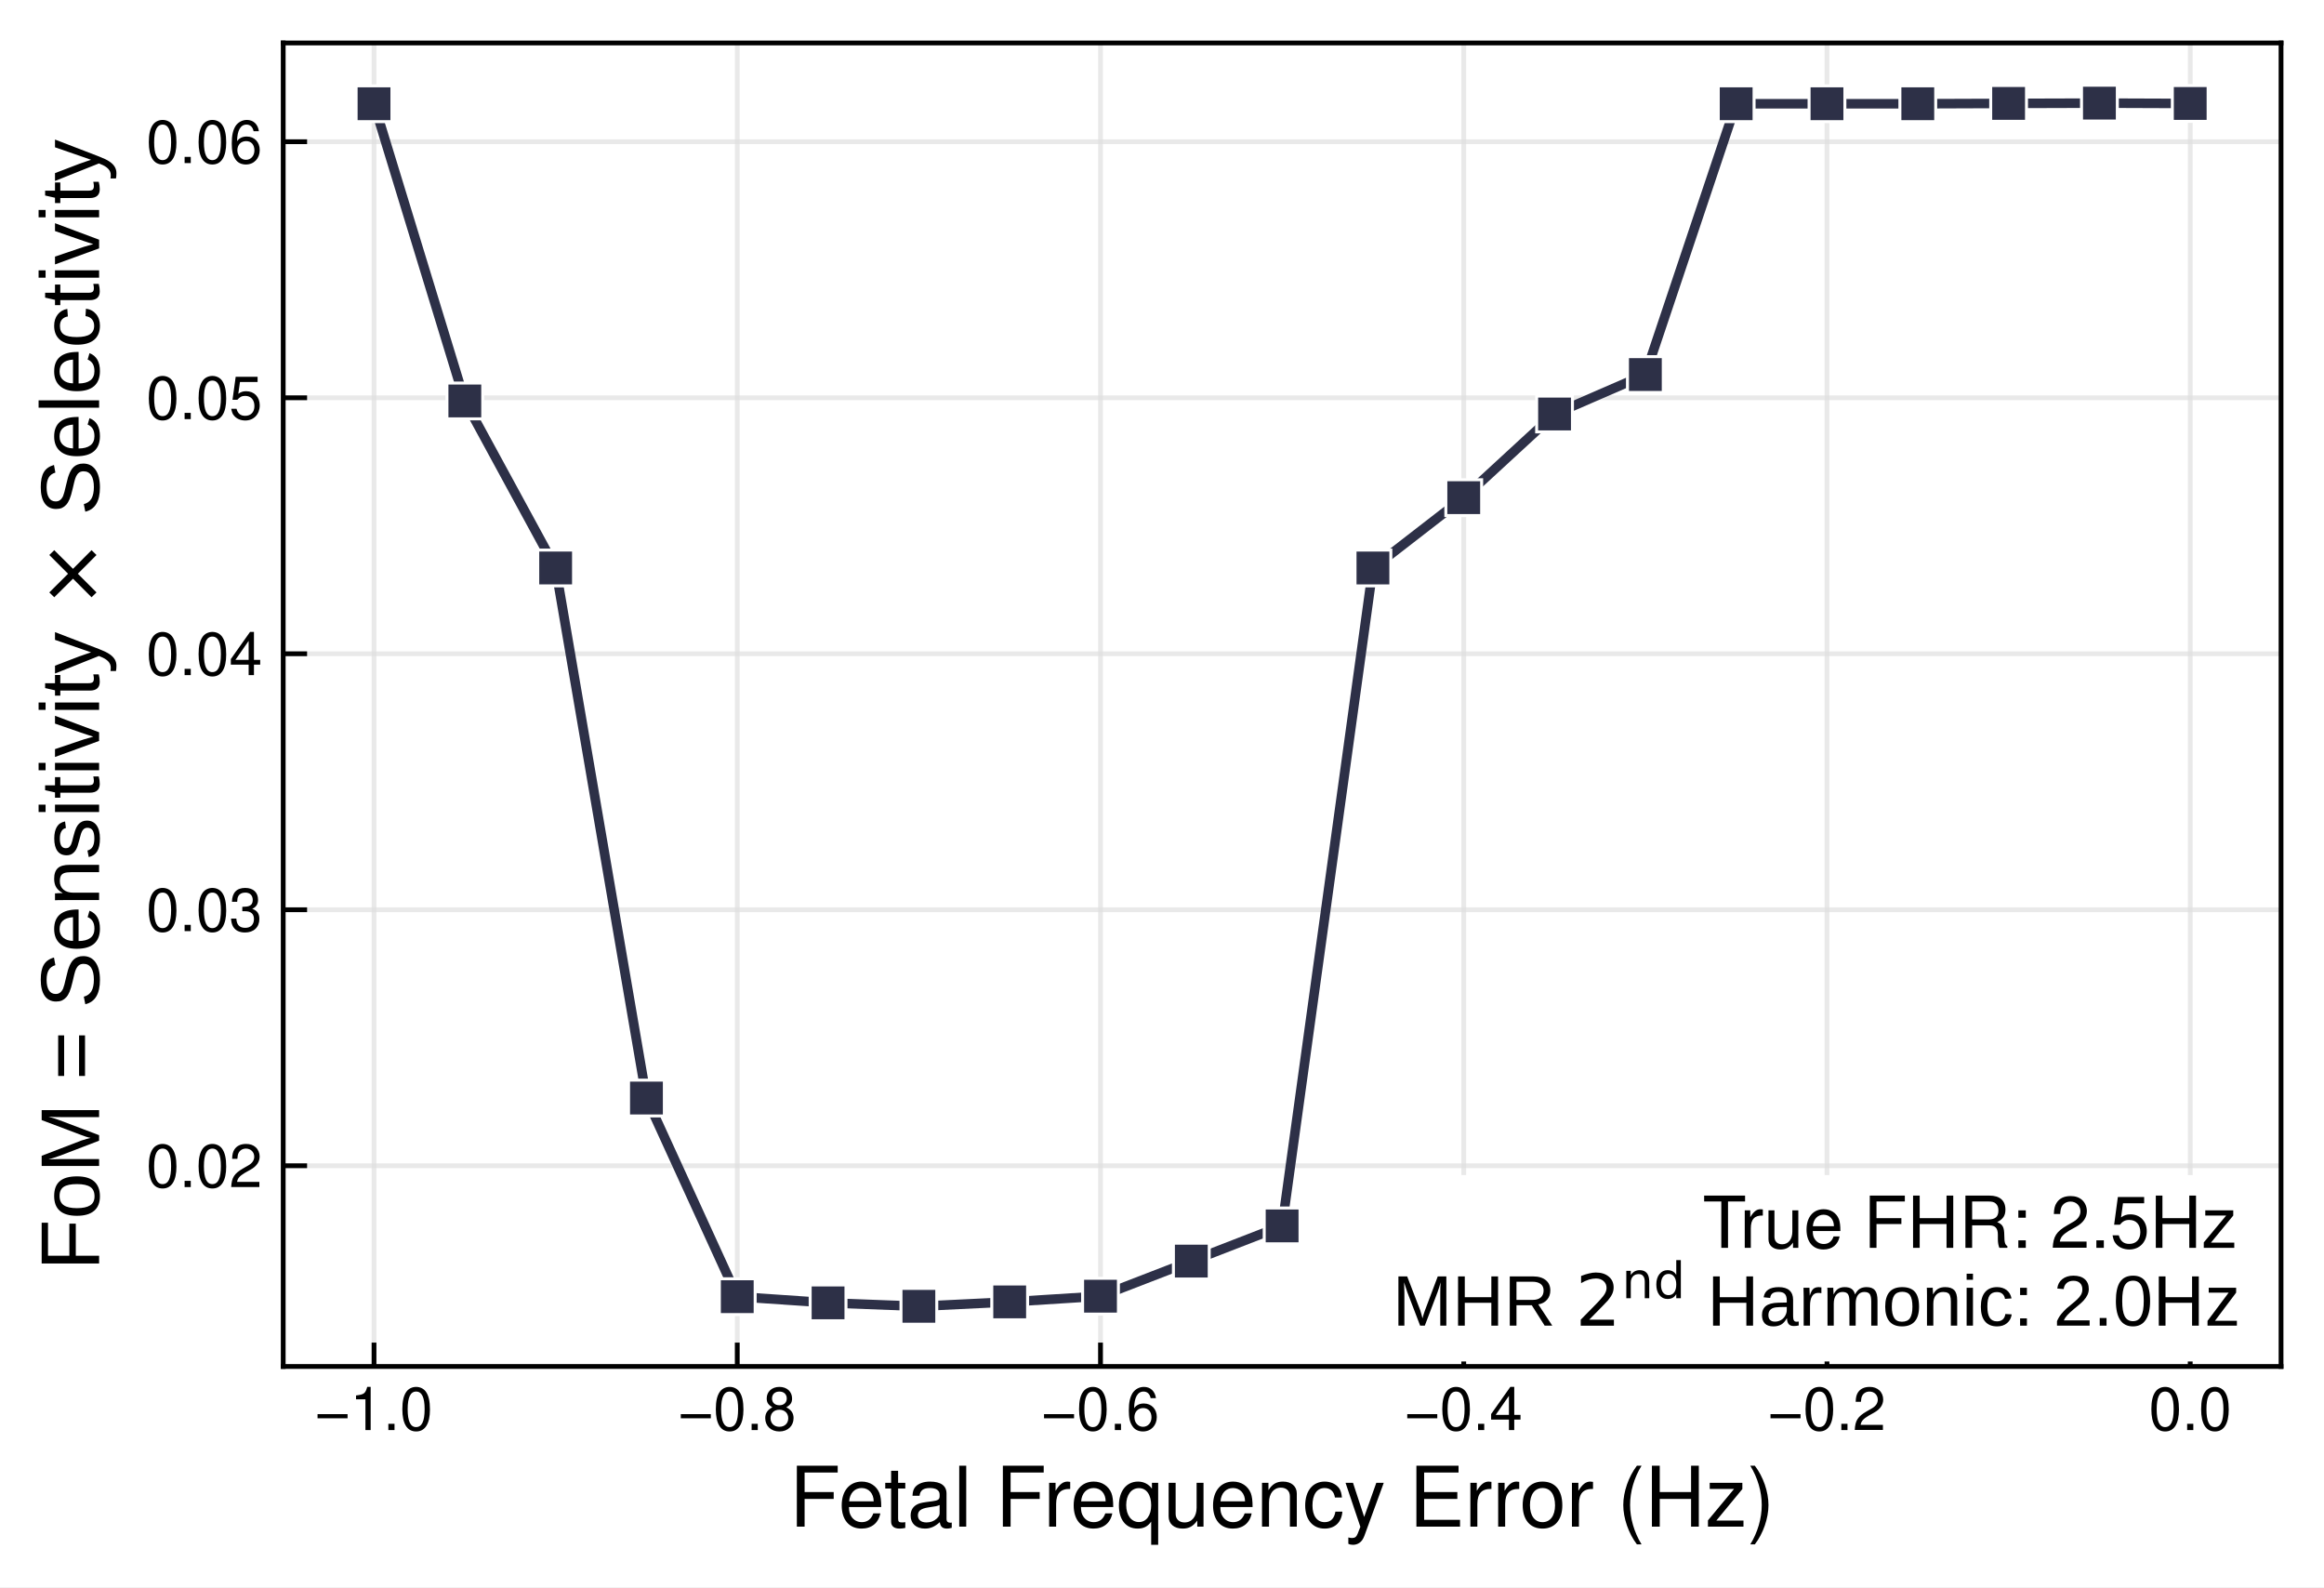
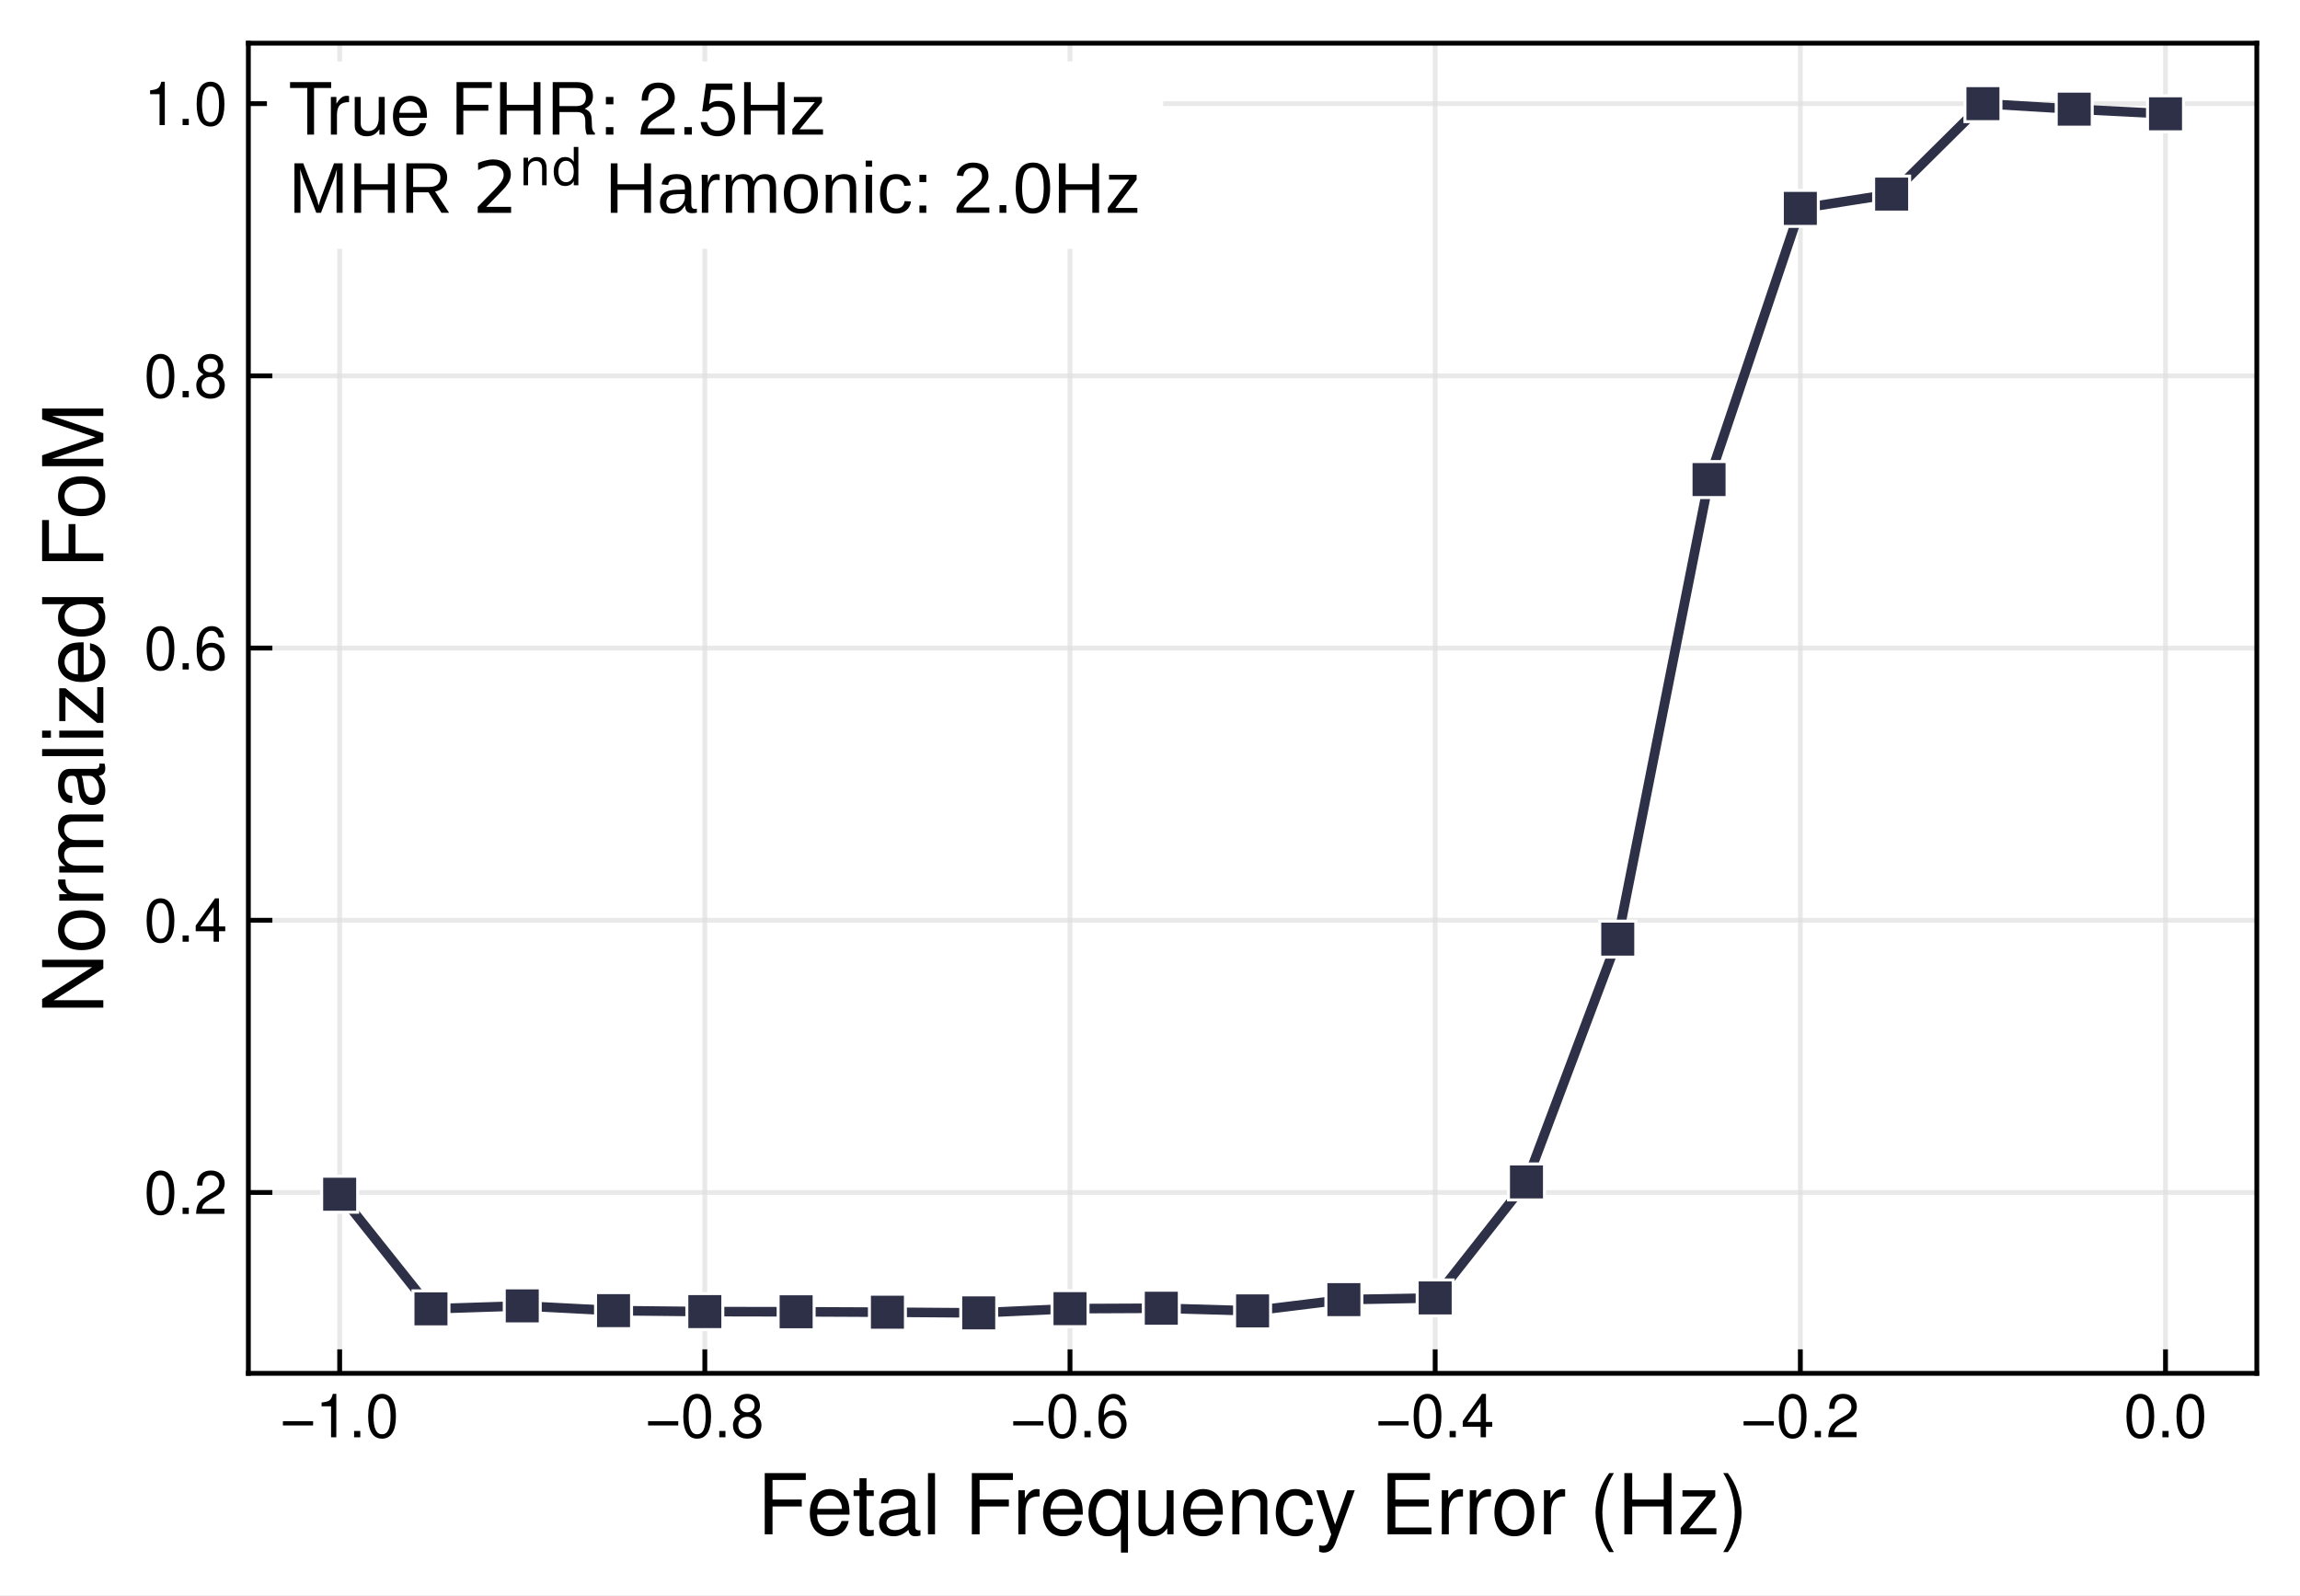
- <svg xmlns="http://www.w3.org/2000/svg" xmlns:xlink="http://www.w3.org/1999/xlink" width="389.461pt" height="265.943pt" viewBox="0 0 389.461 265.943" version="1.1">
+ <svg xmlns="http://www.w3.org/2000/svg" xmlns:xlink="http://www.w3.org/1999/xlink" width="383.403pt" height="265.943pt" viewBox="0 0 383.403 265.943" version="1.1">
  <defs>
    <style type="text/css">*{stroke-linejoin: round; stroke-linecap: butt}</style>
  </defs>
  <g id="figure_1">
    <g id="patch_1">
-       <path d="M 0 265.943  L 389.461 265.943  L 389.461 0  L 0 0  z " style="fill: #ffffff" />
+       <path d="M 0 265.943  L 383.403 265.943  L 383.403 0  L 0 0  z " style="fill: #ffffff" />
    </g>
    <g id="axes_1">
      <g id="patch_2">
-         <path d="M 47.461 228.96  L 382.261 228.96  L 382.261 7.2  L 47.461 7.2  z " style="fill: #ffffff" />
+         <path d="M 41.403 228.96  L 376.203 228.96  L 376.203 7.2  L 41.403 7.2  z " style="fill: #ffffff" />
      </g>
      <g id="matplotlib.axis_1">
        <g id="xtick_1">
          <g id="line2d_1">
-             <path d="M 62.679 228.96  L 62.679 7.2  " clip-path="url(#p40e6e455c5)" style="fill: none; stroke: #e0e0e0; stroke-opacity: 0.7; stroke-width: 0.8; stroke-linecap: square" />
+             <path d="M 56.622 228.96  L 56.622 7.2  " clip-path="url(#p39bd20f648)" style="fill: none; stroke: #e0e0e0; stroke-opacity: 0.7; stroke-width: 0.8; stroke-linecap: square" />
          </g>
          <g id="line2d_2">
            <defs>
-               <path id="mc2858c11bd" d="M 0 0  L 0 -4  " style="stroke: #000000; stroke-width: 0.8" />
+               <path id="m2b4ca33475" d="M 0 0  L 0 -4  " style="stroke: #000000; stroke-width: 0.8" />
            </defs>
            <g>
-               <use xlink:href="#mc2858c11bd" x="62.679" y="228.96" style="stroke: #000000; stroke-width: 0.8" />
+               <use xlink:href="#m2b4ca33475" x="56.622" y="228.96" style="stroke: #000000; stroke-width: 0.8" />
            </g>
          </g>
          <g id="text_1">
-             <text style="font-size: 10px; font-family: 'Helvetica', 'Arial', sans-serif; text-anchor: middle" x="62.679" y="239.618" transform="rotate(-0 62.67912 239.6178)">−1.0</text>
+             <text style="font-size: 10px; font-family: 'Helvetica', 'Arial', sans-serif; text-anchor: middle" x="56.622" y="239.618" transform="rotate(-0 56.62162 239.6178)">−1.0</text>
          </g>
        </g>
        <g id="xtick_2">
          <g id="line2d_3">
-             <path d="M 123.552 228.96  L 123.552 7.2  " clip-path="url(#p40e6e455c5)" style="fill: none; stroke: #e0e0e0; stroke-opacity: 0.7; stroke-width: 0.8; stroke-linecap: square" />
+             <path d="M 117.494 228.96  L 117.494 7.2  " clip-path="url(#p39bd20f648)" style="fill: none; stroke: #e0e0e0; stroke-opacity: 0.7; stroke-width: 0.8; stroke-linecap: square" />
          </g>
          <g id="line2d_4">
            <g>
-               <use xlink:href="#mc2858c11bd" x="123.552" y="228.96" style="stroke: #000000; stroke-width: 0.8" />
+               <use xlink:href="#m2b4ca33475" x="117.494" y="228.96" style="stroke: #000000; stroke-width: 0.8" />
            </g>
          </g>
          <g id="text_2">
-             <text style="font-size: 10px; font-family: 'Helvetica', 'Arial', sans-serif; text-anchor: middle" x="123.552" y="239.618" transform="rotate(-0 123.5518 239.6178)">−0.8</text>
+             <text style="font-size: 10px; font-family: 'Helvetica', 'Arial', sans-serif; text-anchor: middle" x="117.494" y="239.618" transform="rotate(-0 117.4943 239.6178)">−0.8</text>
          </g>
        </g>
        <g id="xtick_3">
          <g id="line2d_5">
-             <path d="M 184.425 228.96  L 184.425 7.2  " clip-path="url(#p40e6e455c5)" style="fill: none; stroke: #e0e0e0; stroke-opacity: 0.7; stroke-width: 0.8; stroke-linecap: square" />
+             <path d="M 178.367 228.96  L 178.367 7.2  " clip-path="url(#p39bd20f648)" style="fill: none; stroke: #e0e0e0; stroke-opacity: 0.7; stroke-width: 0.8; stroke-linecap: square" />
          </g>
          <g id="line2d_6">
            <g>
-               <use xlink:href="#mc2858c11bd" x="184.425" y="228.96" style="stroke: #000000; stroke-width: 0.8" />
+               <use xlink:href="#m2b4ca33475" x="178.367" y="228.96" style="stroke: #000000; stroke-width: 0.8" />
            </g>
          </g>
          <g id="text_3">
-             <text style="font-size: 10px; font-family: 'Helvetica', 'Arial', sans-serif; text-anchor: middle" x="184.425" y="239.618" transform="rotate(-0 184.4246 239.6178)">−0.6</text>
+             <text style="font-size: 10px; font-family: 'Helvetica', 'Arial', sans-serif; text-anchor: middle" x="178.367" y="239.618" transform="rotate(-0 178.3671 239.6178)">−0.6</text>
          </g>
        </g>
        <g id="xtick_4">
          <g id="line2d_7">
-             <path d="M 245.297 228.96  L 245.297 7.2  " clip-path="url(#p40e6e455c5)" style="fill: none; stroke: #e0e0e0; stroke-opacity: 0.7; stroke-width: 0.8; stroke-linecap: square" />
+             <path d="M 239.24 228.96  L 239.24 7.2  " clip-path="url(#p39bd20f648)" style="fill: none; stroke: #e0e0e0; stroke-opacity: 0.7; stroke-width: 0.8; stroke-linecap: square" />
          </g>
          <g id="line2d_8">
            <g>
-               <use xlink:href="#mc2858c11bd" x="245.297" y="228.96" style="stroke: #000000; stroke-width: 0.8" />
+               <use xlink:href="#m2b4ca33475" x="239.24" y="228.96" style="stroke: #000000; stroke-width: 0.8" />
            </g>
          </g>
          <g id="text_4">
-             <text style="font-size: 10px; font-family: 'Helvetica', 'Arial', sans-serif; text-anchor: middle" x="245.297" y="239.618" transform="rotate(-0 245.2973 239.6178)">−0.4</text>
+             <text style="font-size: 10px; font-family: 'Helvetica', 'Arial', sans-serif; text-anchor: middle" x="239.24" y="239.618" transform="rotate(-0 239.2398 239.6178)">−0.4</text>
          </g>
        </g>
        <g id="xtick_5">
          <g id="line2d_9">
-             <path d="M 306.17 228.96  L 306.17 7.2  " clip-path="url(#p40e6e455c5)" style="fill: none; stroke: #e0e0e0; stroke-opacity: 0.7; stroke-width: 0.8; stroke-linecap: square" />
+             <path d="M 300.113 228.96  L 300.113 7.2  " clip-path="url(#p39bd20f648)" style="fill: none; stroke: #e0e0e0; stroke-opacity: 0.7; stroke-width: 0.8; stroke-linecap: square" />
          </g>
          <g id="line2d_10">
            <g>
-               <use xlink:href="#mc2858c11bd" x="306.17" y="228.96" style="stroke: #000000; stroke-width: 0.8" />
+               <use xlink:href="#m2b4ca33475" x="300.113" y="228.96" style="stroke: #000000; stroke-width: 0.8" />
            </g>
          </g>
          <g id="text_5">
-             <text style="font-size: 10px; font-family: 'Helvetica', 'Arial', sans-serif; text-anchor: middle" x="306.17" y="239.618" transform="rotate(-0 306.17 239.6178)">−0.2</text>
+             <text style="font-size: 10px; font-family: 'Helvetica', 'Arial', sans-serif; text-anchor: middle" x="300.113" y="239.618" transform="rotate(-0 300.1125 239.6178)">−0.2</text>
          </g>
        </g>
        <g id="xtick_6">
          <g id="line2d_11">
-             <path d="M 367.043 228.96  L 367.043 7.2  " clip-path="url(#p40e6e455c5)" style="fill: none; stroke: #e0e0e0; stroke-opacity: 0.7; stroke-width: 0.8; stroke-linecap: square" />
+             <path d="M 360.985 228.96  L 360.985 7.2  " clip-path="url(#p39bd20f648)" style="fill: none; stroke: #e0e0e0; stroke-opacity: 0.7; stroke-width: 0.8; stroke-linecap: square" />
          </g>
          <g id="line2d_12">
            <g>
-               <use xlink:href="#mc2858c11bd" x="367.043" y="228.96" style="stroke: #000000; stroke-width: 0.8" />
+               <use xlink:href="#m2b4ca33475" x="360.985" y="228.96" style="stroke: #000000; stroke-width: 0.8" />
            </g>
          </g>
          <g id="text_6">
-             <text style="font-size: 10px; font-family: 'Helvetica', 'Arial', sans-serif; text-anchor: middle" x="367.043" y="239.618" transform="rotate(-0 367.0428 239.6178)">0.0</text>
+             <text style="font-size: 10px; font-family: 'Helvetica', 'Arial', sans-serif; text-anchor: middle" x="360.985" y="239.618" transform="rotate(-0 360.9853 239.6178)">0.0</text>
          </g>
        </g>
        <g id="text_7">
-           <text style="font-size: 14px; font-family: 'Helvetica', 'Arial', sans-serif; text-anchor: middle" x="214.861" y="255.797" transform="rotate(-0 214.8609 255.7969)">Fetal Frequency Error (Hz)</text>
+           <text style="font-size: 14px; font-family: 'Helvetica', 'Arial', sans-serif; text-anchor: middle" x="208.803" y="255.797" transform="rotate(-0 208.8034 255.7969)">Fetal Frequency Error (Hz)</text>
        </g>
      </g>
      <g id="matplotlib.axis_2">
        <g id="ytick_1">
          <g id="line2d_13">
-             <path d="M 47.461 195.33  L 382.261 195.33  " clip-path="url(#p40e6e455c5)" style="fill: none; stroke: #e0e0e0; stroke-opacity: 0.7; stroke-width: 0.8; stroke-linecap: square" />
+             <path d="M 41.403 198.805  L 376.203 198.805  " clip-path="url(#p39bd20f648)" style="fill: none; stroke: #e0e0e0; stroke-opacity: 0.7; stroke-width: 0.8; stroke-linecap: square" />
          </g>
          <g id="line2d_14">
            <defs>
-               <path id="m960e5851b1" d="M 0 0  L 4 0  " style="stroke: #000000; stroke-width: 0.8" />
+               <path id="m339c6cc9ee" d="M 0 0  L 4 0  " style="stroke: #000000; stroke-width: 0.8" />
            </defs>
            <g>
-               <use xlink:href="#m960e5851b1" x="47.461" y="195.33" style="stroke: #000000; stroke-width: 0.8" />
+               <use xlink:href="#m339c6cc9ee" x="41.403" y="198.805" style="stroke: #000000; stroke-width: 0.8" />
            </g>
          </g>
          <g id="text_8">
-             <text style="font-size: 10px; font-family: 'Helvetica', 'Arial', sans-serif; text-anchor: end" x="43.961" y="198.909" transform="rotate(-0 43.96094 198.9086)">0.02</text>
+             <text style="font-size: 10px; font-family: 'Helvetica', 'Arial', sans-serif; text-anchor: end" x="37.903" y="202.384" transform="rotate(-0 37.90344 202.3837)">0.2</text>
          </g>
        </g>
        <g id="ytick_2">
          <g id="line2d_15">
-             <path d="M 47.461 152.435  L 382.261 152.435  " clip-path="url(#p40e6e455c5)" style="fill: none; stroke: #e0e0e0; stroke-opacity: 0.7; stroke-width: 0.8; stroke-linecap: square" />
+             <path d="M 41.403 153.424  L 376.203 153.424  " clip-path="url(#p39bd20f648)" style="fill: none; stroke: #e0e0e0; stroke-opacity: 0.7; stroke-width: 0.8; stroke-linecap: square" />
          </g>
          <g id="line2d_16">
            <g>
-               <use xlink:href="#m960e5851b1" x="47.461" y="152.435" style="stroke: #000000; stroke-width: 0.8" />
+               <use xlink:href="#m339c6cc9ee" x="41.403" y="153.424" style="stroke: #000000; stroke-width: 0.8" />
            </g>
          </g>
          <g id="text_9">
-             <text style="font-size: 10px; font-family: 'Helvetica', 'Arial', sans-serif; text-anchor: end" x="43.961" y="156.014" transform="rotate(-0 43.96094 156.0138)">0.03</text>
+             <text style="font-size: 10px; font-family: 'Helvetica', 'Arial', sans-serif; text-anchor: end" x="37.903" y="157.003" transform="rotate(-0 37.90344 157.0025)">0.4</text>
          </g>
        </g>
        <g id="ytick_3">
          <g id="line2d_17">
-             <path d="M 47.461 109.54  L 382.261 109.54  " clip-path="url(#p40e6e455c5)" style="fill: none; stroke: #e0e0e0; stroke-opacity: 0.7; stroke-width: 0.8; stroke-linecap: square" />
+             <path d="M 41.403 108.042  L 376.203 108.042  " clip-path="url(#p39bd20f648)" style="fill: none; stroke: #e0e0e0; stroke-opacity: 0.7; stroke-width: 0.8; stroke-linecap: square" />
          </g>
          <g id="line2d_18">
            <g>
-               <use xlink:href="#m960e5851b1" x="47.461" y="109.54" style="stroke: #000000; stroke-width: 0.8" />
+               <use xlink:href="#m339c6cc9ee" x="41.403" y="108.042" style="stroke: #000000; stroke-width: 0.8" />
            </g>
          </g>
          <g id="text_10">
-             <text style="font-size: 10px; font-family: 'Helvetica', 'Arial', sans-serif; text-anchor: end" x="43.961" y="113.119" transform="rotate(-0 43.96094 113.119)">0.04</text>
+             <text style="font-size: 10px; font-family: 'Helvetica', 'Arial', sans-serif; text-anchor: end" x="37.903" y="111.621" transform="rotate(-0 37.90344 111.6213)">0.6</text>
          </g>
        </g>
        <g id="ytick_4">
          <g id="line2d_19">
-             <path d="M 47.461 66.645  L 382.261 66.645  " clip-path="url(#p40e6e455c5)" style="fill: none; stroke: #e0e0e0; stroke-opacity: 0.7; stroke-width: 0.8; stroke-linecap: square" />
+             <path d="M 41.403 62.661  L 376.203 62.661  " clip-path="url(#p39bd20f648)" style="fill: none; stroke: #e0e0e0; stroke-opacity: 0.7; stroke-width: 0.8; stroke-linecap: square" />
          </g>
          <g id="line2d_20">
            <g>
-               <use xlink:href="#m960e5851b1" x="47.461" y="66.645" style="stroke: #000000; stroke-width: 0.8" />
+               <use xlink:href="#m339c6cc9ee" x="41.403" y="62.661" style="stroke: #000000; stroke-width: 0.8" />
            </g>
          </g>
          <g id="text_11">
-             <text style="font-size: 10px; font-family: 'Helvetica', 'Arial', sans-serif; text-anchor: end" x="43.961" y="70.224" transform="rotate(-0 43.96094 70.22427)">0.05</text>
+             <text style="font-size: 10px; font-family: 'Helvetica', 'Arial', sans-serif; text-anchor: end" x="37.903" y="66.24" transform="rotate(-0 37.90344 66.24011)">0.8</text>
          </g>
        </g>
        <g id="ytick_5">
          <g id="line2d_21">
-             <path d="M 47.461 23.751  L 382.261 23.751  " clip-path="url(#p40e6e455c5)" style="fill: none; stroke: #e0e0e0; stroke-opacity: 0.7; stroke-width: 0.8; stroke-linecap: square" />
+             <path d="M 41.403 17.28  L 376.203 17.28  " clip-path="url(#p39bd20f648)" style="fill: none; stroke: #e0e0e0; stroke-opacity: 0.7; stroke-width: 0.8; stroke-linecap: square" />
          </g>
          <g id="line2d_22">
            <g>
-               <use xlink:href="#m960e5851b1" x="47.461" y="23.751" style="stroke: #000000; stroke-width: 0.8" />
+               <use xlink:href="#m339c6cc9ee" x="41.403" y="17.28" style="stroke: #000000; stroke-width: 0.8" />
            </g>
          </g>
          <g id="text_12">
-             <text style="font-size: 10px; font-family: 'Helvetica', 'Arial', sans-serif; text-anchor: end" x="43.961" y="27.329" transform="rotate(-0 43.96094 27.3295)">0.06</text>
+             <text style="font-size: 10px; font-family: 'Helvetica', 'Arial', sans-serif; text-anchor: end" x="37.903" y="20.859" transform="rotate(-0 37.90344 20.85891)">1.0</text>
          </g>
        </g>
        <g id="text_13">
-           <g transform="translate(17.42 212.86) rotate(-90)">
-             <text>
-               <tspan x="0" y="-0.812" style="font-size: 14px; font-family: 'Arial'">F</tspan>
-               <tspan x="8.552" y="-0.812" style="font-size: 14px; font-family: 'Arial'">o</tspan>
-               <tspan x="16.338" y="-0.812" style="font-size: 14px; font-family: 'Arial'">M</tspan>
-               <tspan x="28" y="-0.812" style="font-size: 14px; font-family: 'Arial'"> </tspan>
-               <tspan x="31.89" y="-0.812" style="font-size: 14px; font-family: 'Arial'">=</tspan>
-               <tspan x="40.065" y="-0.812" style="font-size: 14px; font-family: 'Arial'"> </tspan>
-               <tspan x="43.955" y="-0.812" style="font-size: 14px; font-family: 'Arial'">S</tspan>
-               <tspan x="53.293" y="-0.812" style="font-size: 14px; font-family: 'Arial'">e</tspan>
-               <tspan x="61.079" y="-0.812" style="font-size: 14px; font-family: 'Arial'">n</tspan>
-               <tspan x="68.865" y="-0.812" style="font-size: 14px; font-family: 'Arial'">s</tspan>
-               <tspan x="75.865" y="-0.812" style="font-size: 14px; font-family: 'Arial'">i</tspan>
-               <tspan x="78.976" y="-0.812" style="font-size: 14px; font-family: 'Arial'">t</tspan>
-               <tspan x="82.865" y="-0.812" style="font-size: 14px; font-family: 'Arial'">i</tspan>
-               <tspan x="85.976" y="-0.812" style="font-size: 14px; font-family: 'Arial'">v</tspan>
-               <tspan x="92.976" y="-0.812" style="font-size: 14px; font-family: 'Arial'">i</tspan>
-               <tspan x="96.086" y="-0.812" style="font-size: 14px; font-family: 'Arial'">t</tspan>
-               <tspan x="99.976" y="-0.812" style="font-size: 14px; font-family: 'Arial'">y</tspan>
-               <tspan x="106.976" y="-0.812" style="font-size: 14px; font-family: 'Arial'"> </tspan>
-               <tspan x="122.596" y="-0.812" style="font-size: 14px; font-family: 'Arial'"> </tspan>
-               <tspan x="126.485" y="-0.812" style="font-size: 14px; font-family: 'Arial'">S</tspan>
-               <tspan x="135.823" y="-0.812" style="font-size: 14px; font-family: 'Arial'">e</tspan>
-               <tspan x="143.609" y="-0.812" style="font-size: 14px; font-family: 'Arial'">l</tspan>
-               <tspan x="146.72" y="-0.812" style="font-size: 14px; font-family: 'Arial'">e</tspan>
-               <tspan x="154.506" y="-0.812" style="font-size: 14px; font-family: 'Arial'">c</tspan>
-               <tspan x="161.506" y="-0.812" style="font-size: 14px; font-family: 'Arial'">t</tspan>
-               <tspan x="165.396" y="-0.812" style="font-size: 14px; font-family: 'Arial'">i</tspan>
-               <tspan x="168.506" y="-0.812" style="font-size: 14px; font-family: 'Arial'">v</tspan>
-               <tspan x="175.506" y="-0.812" style="font-size: 14px; font-family: 'Arial'">i</tspan>
-               <tspan x="178.616" y="-0.812" style="font-size: 14px; font-family: 'Arial'">t</tspan>
-               <tspan x="182.506" y="-0.812" style="font-size: 14px; font-family: 'Arial'">y</tspan>
-               <tspan x="110.865" y="-0.812" style="font-size: 14px; font-family: 'DejaVu Sans'">×</tspan>
-             </text>
-           </g>
+           <text style="font-size: 14px; font-family: 'Helvetica', 'Arial', sans-serif; text-anchor: middle" x="17.221" y="118.08" transform="rotate(-90 17.22094 118.08)">Normalized FoM</text>
        </g>
      </g>
      <g id="line2d_23">
-         <path d="M 62.679 17.383  L 77.897 67.182  L 93.115 95.166  L 108.334 183.984  L 123.552 217.265  L 138.77 218.302  L 153.988 218.88  L 169.206 218.14  L 184.425 217.185  L 199.643 211.305  L 214.861 205.407  L 230.079 95.169  L 245.297 83.384  L 260.515 69.368  L 275.734 62.759  L 290.952 17.383  L 306.17 17.383  L 321.388 17.383  L 336.606 17.327  L 351.825 17.28  L 367.043 17.337  " clip-path="url(#p40e6e455c5)" style="fill: none; stroke: #2d3047; stroke-width: 1.6; stroke-linecap: square" />
+         <path d="M 56.622 199.099  L 71.84 218.208  L 87.058 217.714  L 102.276 218.507  L 117.494 218.666  L 132.713 218.697  L 147.931 218.768  L 163.149 218.88  L 178.367 218.175  L 193.585 218.106  L 208.803 218.547  L 224.022 216.671  L 239.24 216.39  L 254.458 197.048  L 269.676 156.569  L 284.894 79.953  L 300.113 34.743  L 315.331 32.359  L 330.549 17.28  L 345.767 18.199  L 360.985 18.973  " clip-path="url(#p39bd20f648)" style="fill: none; stroke: #2d3047; stroke-width: 1.6; stroke-linecap: square" />
        <defs>
-           <path id="m1cc7992c01" d="M -3 3  L 3 3  L 3 -3  L -3 -3  z " style="stroke: #ffffff; stroke-width: 0.5; stroke-linejoin: miter" />
+           <path id="m4093cfd660" d="M -3 3  L 3 3  L 3 -3  L -3 -3  z " style="stroke: #ffffff; stroke-width: 0.5; stroke-linejoin: miter" />
        </defs>
-         <g clip-path="url(#p40e6e455c5)">
-           <use xlink:href="#m1cc7992c01" x="62.679" y="17.383" style="fill: #2d3047; stroke: #ffffff; stroke-width: 0.5; stroke-linejoin: miter" />
-           <use xlink:href="#m1cc7992c01" x="77.897" y="67.182" style="fill: #2d3047; stroke: #ffffff; stroke-width: 0.5; stroke-linejoin: miter" />
-           <use xlink:href="#m1cc7992c01" x="93.115" y="95.166" style="fill: #2d3047; stroke: #ffffff; stroke-width: 0.5; stroke-linejoin: miter" />
-           <use xlink:href="#m1cc7992c01" x="108.334" y="183.984" style="fill: #2d3047; stroke: #ffffff; stroke-width: 0.5; stroke-linejoin: miter" />
-           <use xlink:href="#m1cc7992c01" x="123.552" y="217.265" style="fill: #2d3047; stroke: #ffffff; stroke-width: 0.5; stroke-linejoin: miter" />
-           <use xlink:href="#m1cc7992c01" x="138.77" y="218.302" style="fill: #2d3047; stroke: #ffffff; stroke-width: 0.5; stroke-linejoin: miter" />
-           <use xlink:href="#m1cc7992c01" x="153.988" y="218.88" style="fill: #2d3047; stroke: #ffffff; stroke-width: 0.5; stroke-linejoin: miter" />
-           <use xlink:href="#m1cc7992c01" x="169.206" y="218.14" style="fill: #2d3047; stroke: #ffffff; stroke-width: 0.5; stroke-linejoin: miter" />
-           <use xlink:href="#m1cc7992c01" x="184.425" y="217.185" style="fill: #2d3047; stroke: #ffffff; stroke-width: 0.5; stroke-linejoin: miter" />
-           <use xlink:href="#m1cc7992c01" x="199.643" y="211.305" style="fill: #2d3047; stroke: #ffffff; stroke-width: 0.5; stroke-linejoin: miter" />
-           <use xlink:href="#m1cc7992c01" x="214.861" y="205.407" style="fill: #2d3047; stroke: #ffffff; stroke-width: 0.5; stroke-linejoin: miter" />
-           <use xlink:href="#m1cc7992c01" x="230.079" y="95.169" style="fill: #2d3047; stroke: #ffffff; stroke-width: 0.5; stroke-linejoin: miter" />
-           <use xlink:href="#m1cc7992c01" x="245.297" y="83.384" style="fill: #2d3047; stroke: #ffffff; stroke-width: 0.5; stroke-linejoin: miter" />
-           <use xlink:href="#m1cc7992c01" x="260.515" y="69.368" style="fill: #2d3047; stroke: #ffffff; stroke-width: 0.5; stroke-linejoin: miter" />
-           <use xlink:href="#m1cc7992c01" x="275.734" y="62.759" style="fill: #2d3047; stroke: #ffffff; stroke-width: 0.5; stroke-linejoin: miter" />
-           <use xlink:href="#m1cc7992c01" x="290.952" y="17.383" style="fill: #2d3047; stroke: #ffffff; stroke-width: 0.5; stroke-linejoin: miter" />
-           <use xlink:href="#m1cc7992c01" x="306.17" y="17.383" style="fill: #2d3047; stroke: #ffffff; stroke-width: 0.5; stroke-linejoin: miter" />
-           <use xlink:href="#m1cc7992c01" x="321.388" y="17.383" style="fill: #2d3047; stroke: #ffffff; stroke-width: 0.5; stroke-linejoin: miter" />
-           <use xlink:href="#m1cc7992c01" x="336.606" y="17.327" style="fill: #2d3047; stroke: #ffffff; stroke-width: 0.5; stroke-linejoin: miter" />
-           <use xlink:href="#m1cc7992c01" x="351.825" y="17.28" style="fill: #2d3047; stroke: #ffffff; stroke-width: 0.5; stroke-linejoin: miter" />
-           <use xlink:href="#m1cc7992c01" x="367.043" y="17.337" style="fill: #2d3047; stroke: #ffffff; stroke-width: 0.5; stroke-linejoin: miter" />
+         <g clip-path="url(#p39bd20f648)">
+           <use xlink:href="#m4093cfd660" x="56.622" y="199.099" style="fill: #2d3047; stroke: #ffffff; stroke-width: 0.5; stroke-linejoin: miter" />
+           <use xlink:href="#m4093cfd660" x="71.84" y="218.208" style="fill: #2d3047; stroke: #ffffff; stroke-width: 0.5; stroke-linejoin: miter" />
+           <use xlink:href="#m4093cfd660" x="87.058" y="217.714" style="fill: #2d3047; stroke: #ffffff; stroke-width: 0.5; stroke-linejoin: miter" />
+           <use xlink:href="#m4093cfd660" x="102.276" y="218.507" style="fill: #2d3047; stroke: #ffffff; stroke-width: 0.5; stroke-linejoin: miter" />
+           <use xlink:href="#m4093cfd660" x="117.494" y="218.666" style="fill: #2d3047; stroke: #ffffff; stroke-width: 0.5; stroke-linejoin: miter" />
+           <use xlink:href="#m4093cfd660" x="132.713" y="218.697" style="fill: #2d3047; stroke: #ffffff; stroke-width: 0.5; stroke-linejoin: miter" />
+           <use xlink:href="#m4093cfd660" x="147.931" y="218.768" style="fill: #2d3047; stroke: #ffffff; stroke-width: 0.5; stroke-linejoin: miter" />
+           <use xlink:href="#m4093cfd660" x="163.149" y="218.88" style="fill: #2d3047; stroke: #ffffff; stroke-width: 0.5; stroke-linejoin: miter" />
+           <use xlink:href="#m4093cfd660" x="178.367" y="218.175" style="fill: #2d3047; stroke: #ffffff; stroke-width: 0.5; stroke-linejoin: miter" />
+           <use xlink:href="#m4093cfd660" x="193.585" y="218.106" style="fill: #2d3047; stroke: #ffffff; stroke-width: 0.5; stroke-linejoin: miter" />
+           <use xlink:href="#m4093cfd660" x="208.803" y="218.547" style="fill: #2d3047; stroke: #ffffff; stroke-width: 0.5; stroke-linejoin: miter" />
+           <use xlink:href="#m4093cfd660" x="224.022" y="216.671" style="fill: #2d3047; stroke: #ffffff; stroke-width: 0.5; stroke-linejoin: miter" />
+           <use xlink:href="#m4093cfd660" x="239.24" y="216.39" style="fill: #2d3047; stroke: #ffffff; stroke-width: 0.5; stroke-linejoin: miter" />
+           <use xlink:href="#m4093cfd660" x="254.458" y="197.048" style="fill: #2d3047; stroke: #ffffff; stroke-width: 0.5; stroke-linejoin: miter" />
+           <use xlink:href="#m4093cfd660" x="269.676" y="156.569" style="fill: #2d3047; stroke: #ffffff; stroke-width: 0.5; stroke-linejoin: miter" />
+           <use xlink:href="#m4093cfd660" x="284.894" y="79.953" style="fill: #2d3047; stroke: #ffffff; stroke-width: 0.5; stroke-linejoin: miter" />
+           <use xlink:href="#m4093cfd660" x="300.113" y="34.743" style="fill: #2d3047; stroke: #ffffff; stroke-width: 0.5; stroke-linejoin: miter" />
+           <use xlink:href="#m4093cfd660" x="315.331" y="32.359" style="fill: #2d3047; stroke: #ffffff; stroke-width: 0.5; stroke-linejoin: miter" />
+           <use xlink:href="#m4093cfd660" x="330.549" y="17.28" style="fill: #2d3047; stroke: #ffffff; stroke-width: 0.5; stroke-linejoin: miter" />
+           <use xlink:href="#m4093cfd660" x="345.767" y="18.199" style="fill: #2d3047; stroke: #ffffff; stroke-width: 0.5; stroke-linejoin: miter" />
+           <use xlink:href="#m4093cfd660" x="360.985" y="18.973" style="fill: #2d3047; stroke: #ffffff; stroke-width: 0.5; stroke-linejoin: miter" />
        </g>
      </g>
      <g id="patch_3">
-         <path d="M 47.461 228.96  L 47.461 7.2  " style="fill: none; stroke: #000000; stroke-width: 0.8; stroke-linejoin: miter; stroke-linecap: square" />
+         <path d="M 41.403 228.96  L 41.403 7.2  " style="fill: none; stroke: #000000; stroke-width: 0.8; stroke-linejoin: miter; stroke-linecap: square" />
      </g>
      <g id="patch_4">
-         <path d="M 382.261 228.96  L 382.261 7.2  " style="fill: none; stroke: #000000; stroke-width: 0.8; stroke-linejoin: miter; stroke-linecap: square" />
+         <path d="M 376.203 228.96  L 376.203 7.2  " style="fill: none; stroke: #000000; stroke-width: 0.8; stroke-linejoin: miter; stroke-linecap: square" />
      </g>
      <g id="patch_5">
-         <path d="M 47.461 228.96  L 382.261 228.96  " style="fill: none; stroke: #000000; stroke-width: 0.8; stroke-linejoin: miter; stroke-linecap: square" />
+         <path d="M 41.403 228.96  L 376.203 228.96  " style="fill: none; stroke: #000000; stroke-width: 0.8; stroke-linejoin: miter; stroke-linecap: square" />
      </g>
      <g id="patch_6">
-         <path d="M 47.461 7.2  L 382.261 7.2  " style="fill: none; stroke: #000000; stroke-width: 0.8; stroke-linejoin: miter; stroke-linecap: square" />
+         <path d="M 41.403 7.2  L 376.203 7.2  " style="fill: none; stroke: #000000; stroke-width: 0.8; stroke-linejoin: miter; stroke-linecap: square" />
      </g>
      <g id="text_14">
        <g id="patch_7">
-           <path d="M 229.765 228.125  L 379.165 228.125  L 379.165 196.891  L 229.765 196.891  z " style="fill: #ffffff" />
-         </g>
-         <text style="font-size: 12px; font-family: 'Helvetica', 'Arial', sans-serif" transform="translate(285.3343 209.0808)">True FHR: 2.5Hz</text>
-         <g transform="translate(233.3649 222.1398)">
+           <path d="M 44.499 41.486  L 193.899 41.486  L 193.899 10.253  L 44.499 10.253  z " style="fill: #ffffff" />
+         </g>
+         <text style="font-size: 12px; font-family: 'Helvetica', 'Arial', sans-serif" transform="translate(48.09944 22.44217)">True FHR: 2.5Hz</text>
+         <g transform="translate(48.09944 35.50118)">
          <text>
            <tspan x="0" y="-0.019" style="font-size: 12px; font-family: 'Arial'">M</tspan>
            <tspan x="9.996" y="-0.019" style="font-size: 12px; font-family: 'Arial'">H</tspan>
            <tspan x="18.662" y="-0.019" style="font-size: 12px; font-family: 'Arial'">R</tspan>
            <tspan x="27.328" y="-0.019" style="font-size: 12px; font-family: 'Arial'"> </tspan>
            <tspan x="49.396" y="-0.019" style="font-size: 12px; font-family: 'Arial'"> </tspan>
            <tspan x="52.73" y="-0.019" style="font-size: 12px; font-family: 'Arial'">H</tspan>
            <tspan x="61.396" y="-0.019" style="font-size: 12px; font-family: 'Arial'">a</tspan>
            <tspan x="68.07" y="-0.019" style="font-size: 12px; font-family: 'Arial'">r</tspan>
            <tspan x="72.066" y="-0.019" style="font-size: 12px; font-family: 'Arial'">m</tspan>
            <tspan x="82.062" y="-0.019" style="font-size: 12px; font-family: 'Arial'">o</tspan>
            <tspan x="88.736" y="-0.019" style="font-size: 12px; font-family: 'Arial'">n</tspan>
            <tspan x="95.409" y="-0.019" style="font-size: 12px; font-family: 'Arial'">i</tspan>
            <tspan x="98.075" y="-0.019" style="font-size: 12px; font-family: 'Arial'">c</tspan>
            <tspan x="104.075" y="-0.019" style="font-size: 12px; font-family: 'Arial'">:</tspan>
            <tspan x="107.409" y="-0.019" style="font-size: 12px; font-family: 'Arial'"> </tspan>
            <tspan x="110.743" y="-0.019" style="font-size: 12px; font-family: 'Arial'">2</tspan>
            <tspan x="117.417" y="-0.019" style="font-size: 12px; font-family: 'Arial'">.</tspan>
            <tspan x="120.751" y="-0.019" style="font-size: 12px; font-family: 'Arial'">0</tspan>
            <tspan x="127.425" y="-0.019" style="font-size: 12px; font-family: 'Arial'">H</tspan>
            <tspan x="136.091" y="-0.019" style="font-size: 12px; font-family: 'Arial'">z</tspan>
            <tspan x="30.662" y="-0.019" style="font-size: 12px; font-family: 'DejaVu Sans'">2</tspan>
            <tspan x="38.412" y="-4.612" style="font-size: 8.4px; font-family: 'DejaVu Sans'">n</tspan>
            <tspan x="43.736" y="-4.612" style="font-size: 8.4px; font-family: 'DejaVu Sans'">d</tspan>
          </text>
        </g>
      </g>
    </g>
  </g>
  <defs>
-     <clipPath id="p40e6e455c5">
-       <rect x="47.461" y="7.2" width="334.8" height="221.76" />
+     <clipPath id="p39bd20f648">
+       <rect x="41.403" y="7.2" width="334.8" height="221.76" />
    </clipPath>
  </defs>
</svg>
